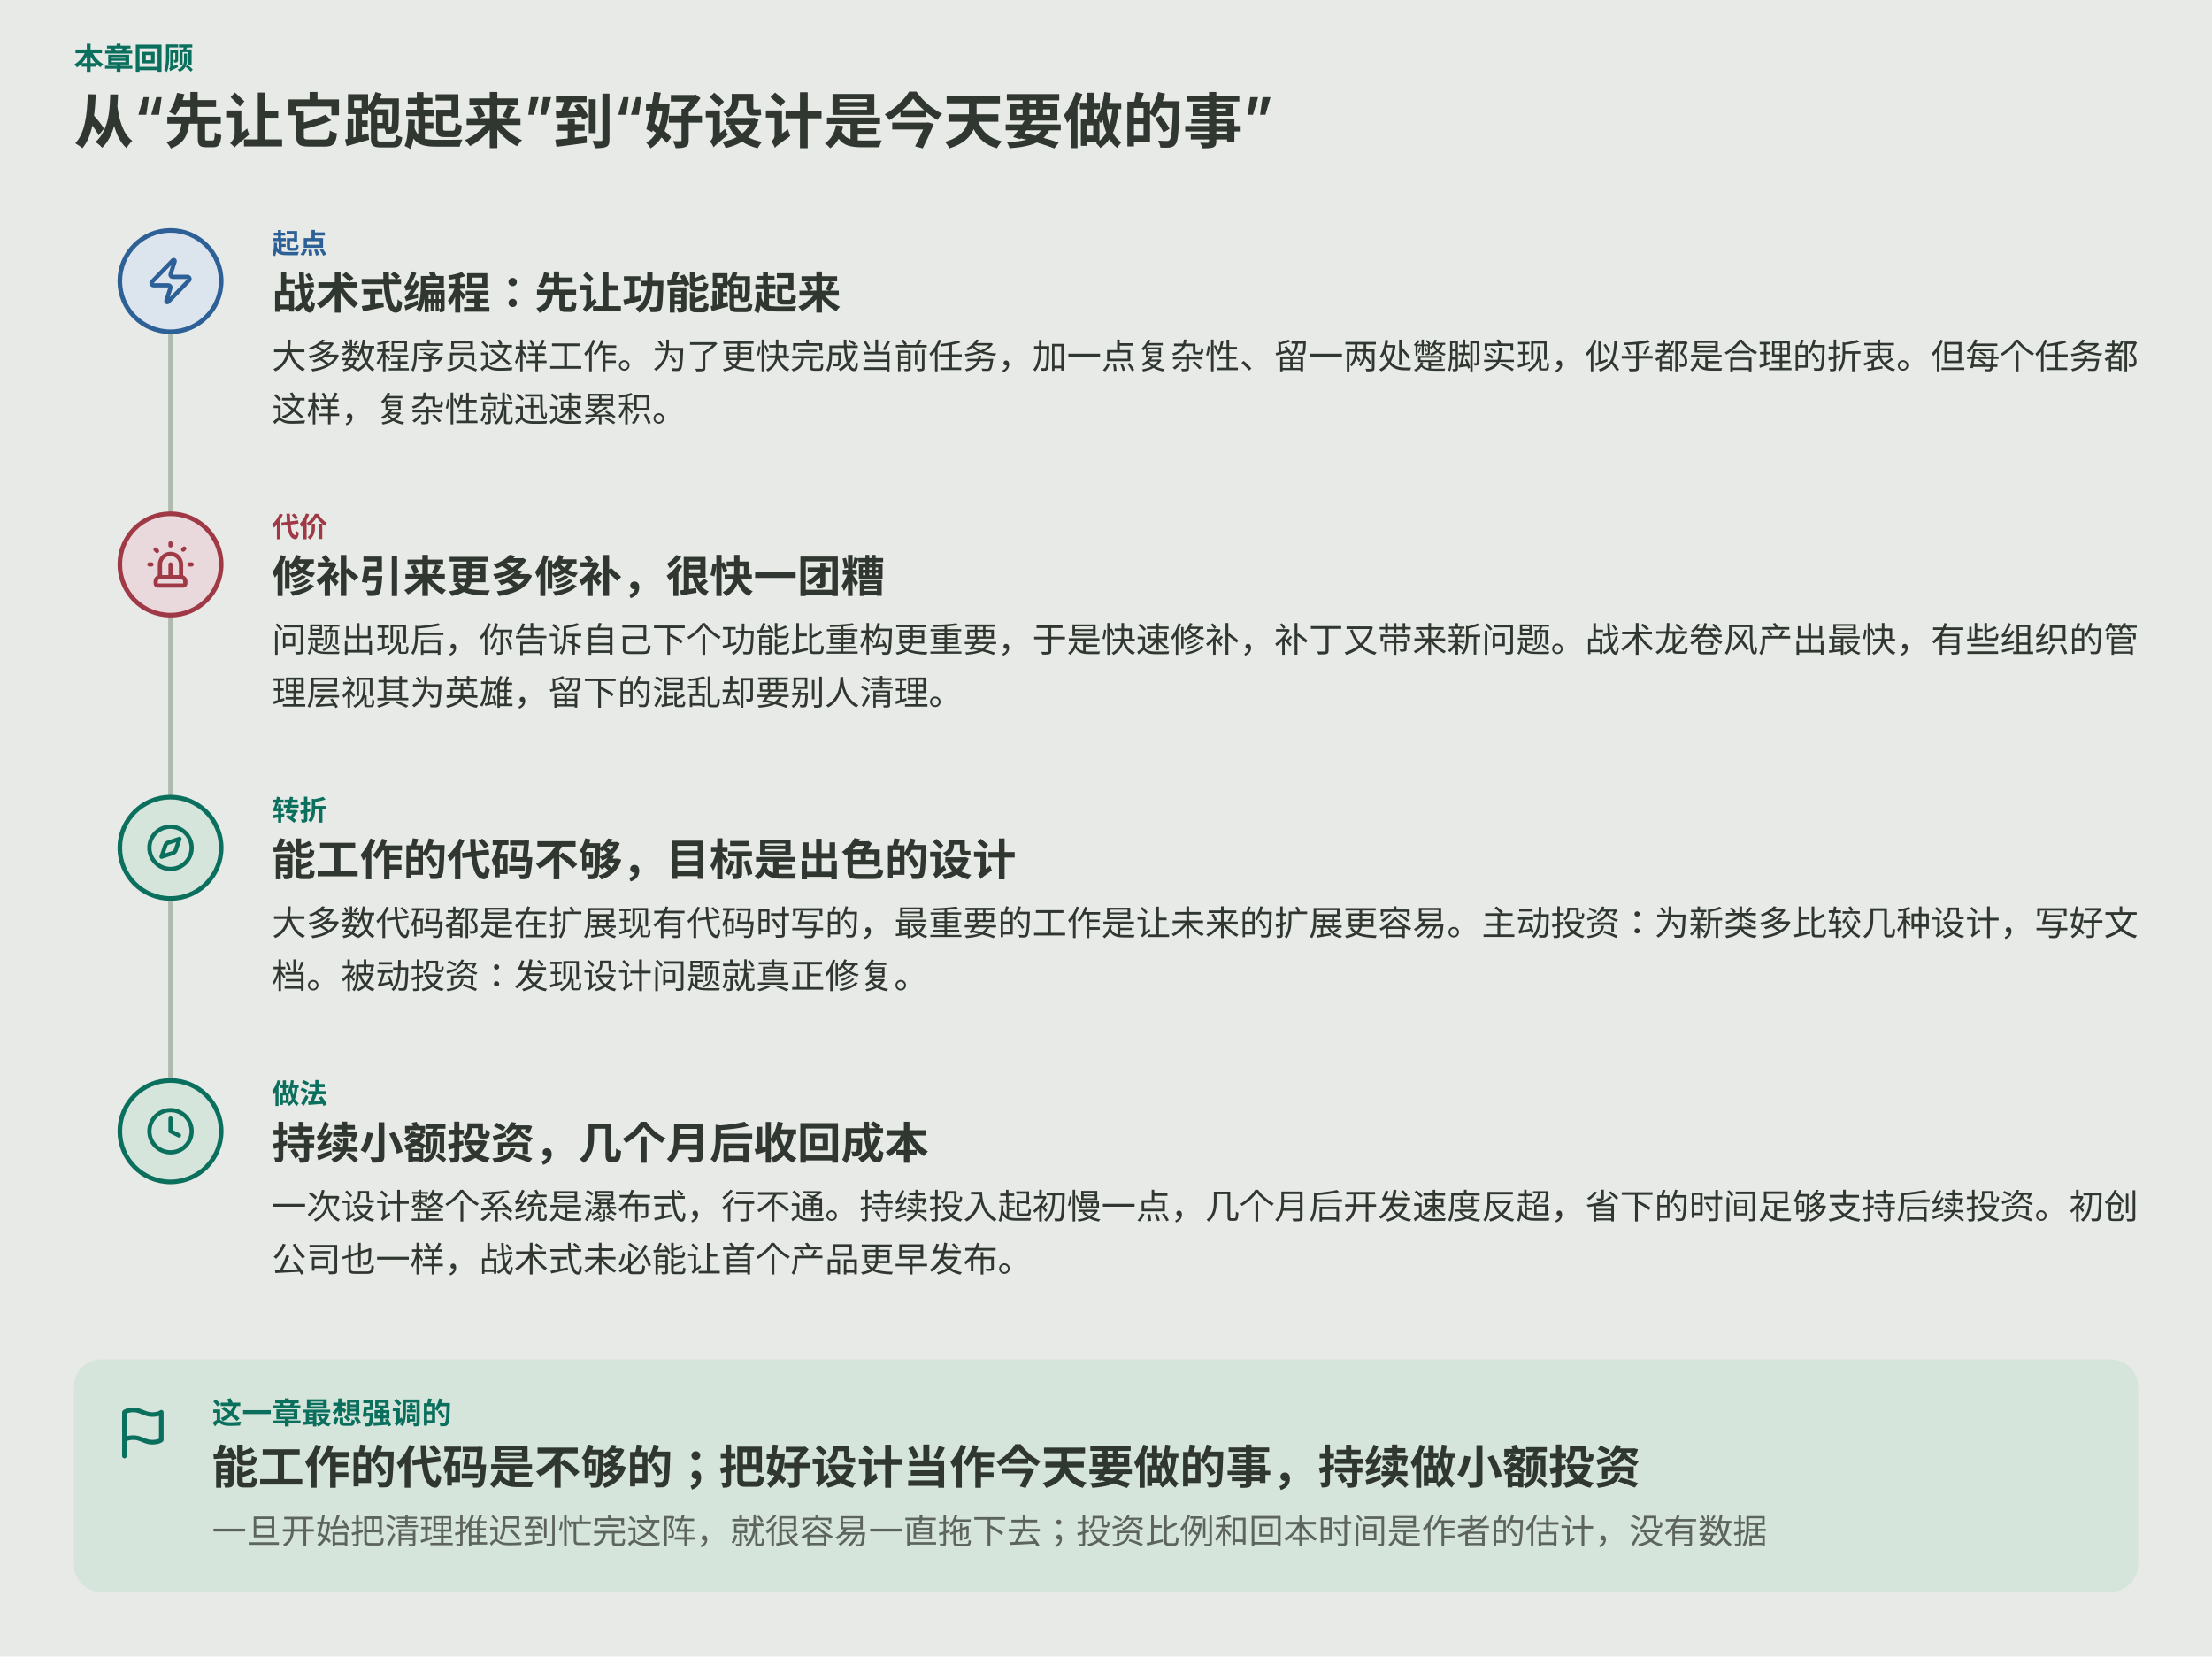
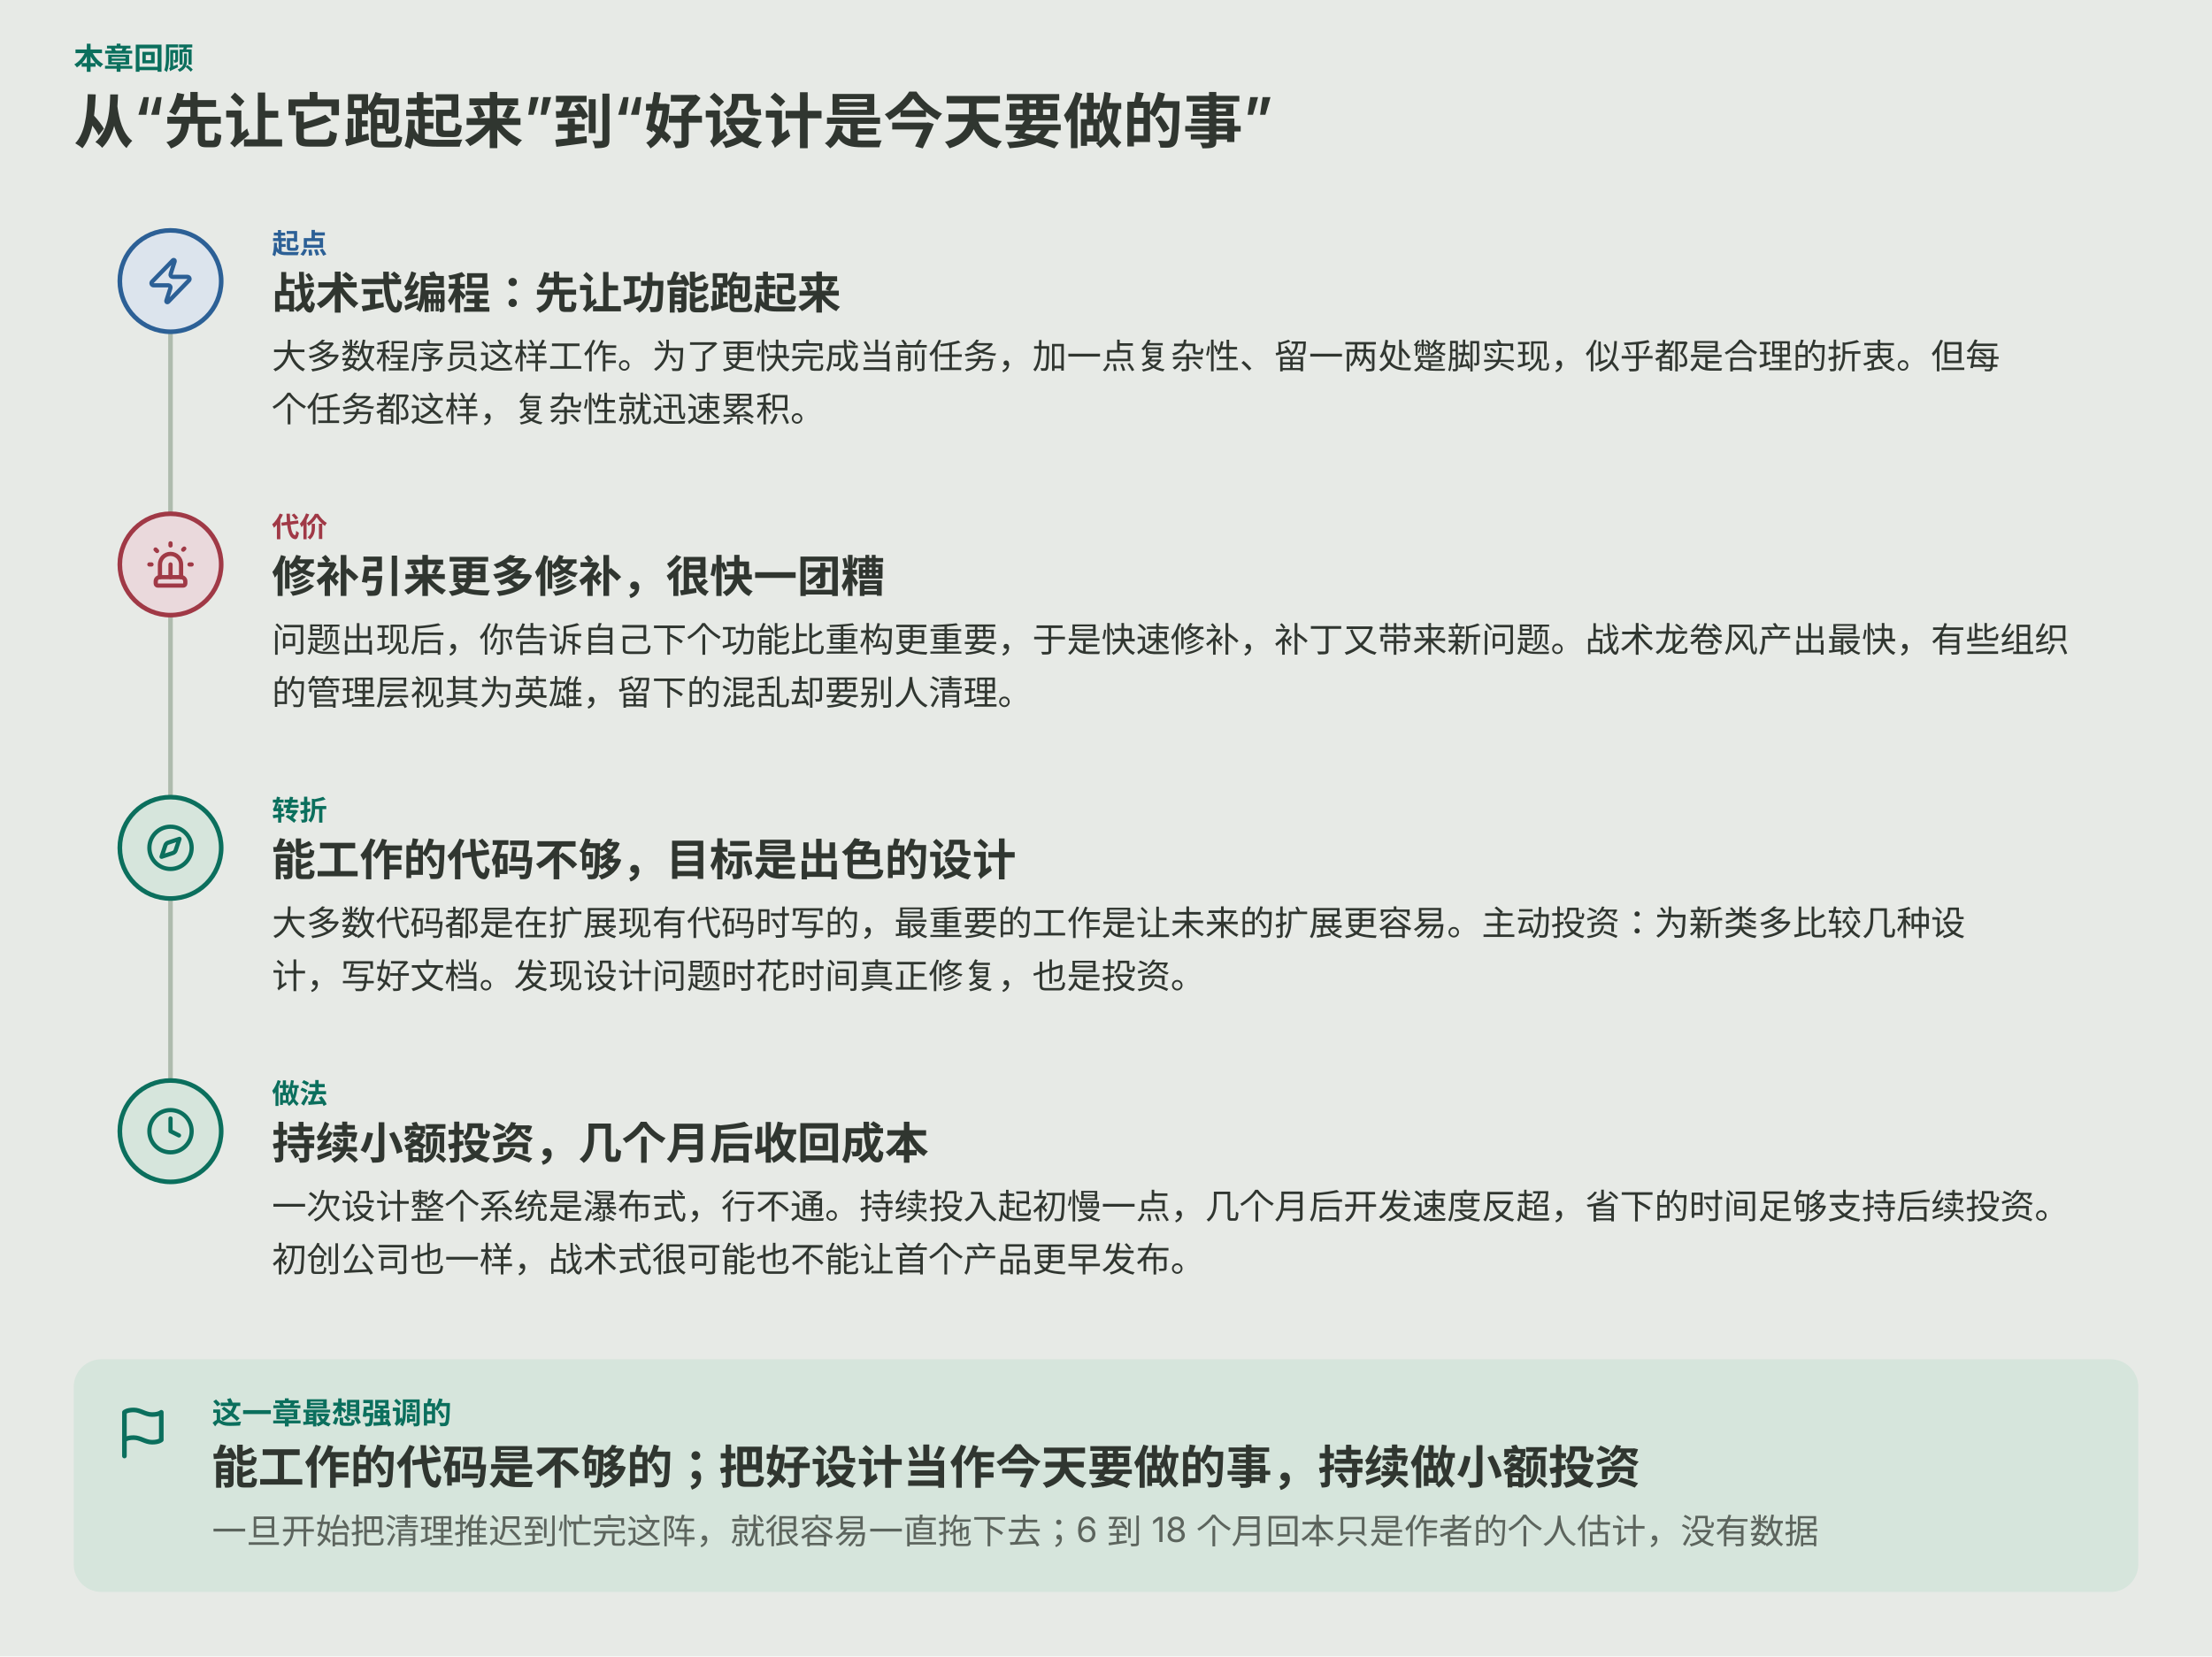
<svg xmlns="http://www.w3.org/2000/svg" viewBox="0 0 960 719" role="img" aria-labelledby="ch03-story-title ch03-story-desc">
  <rect width="960" height="719" fill="var(--diagram-bg,#e7eae6)" />
  <g font-family="system-ui,-apple-system,'PingFang SC','Microsoft YaHei',sans-serif" fill="var(--diagram-ink,#303630)">
    <text x="32.0" y="30.0" font-size="13" font-weight="600" fill="var(--diagram-primary,#0b6f5d)">本章回顾</text>
    <path d="M74 144 V 469" fill="none" stroke="var(--diagram-line,#aebbad)" stroke-width="2" />
    <text x="32.0" y="62.0" font-size="26" font-weight="600">从“先让它跑起来”到“好设计是今天要做的事”</text>
    <circle cx="74.0" cy="122.0" r="22" fill="var(--diagram-secondary-soft,#dce4ed)" stroke="var(--diagram-secondary,#2c6096)" stroke-width="2" />
    <g transform="translate(63.0,111.0) scale(0.917)" fill="none" stroke="var(--diagram-secondary,#2c6096)" stroke-width="2" stroke-linecap="round" stroke-linejoin="round">
      <path d="M4 14a1 1 0 0 1-.78-1.63l9.9-10.2a.5.5 0 0 1 .86.46l-1.92 6.02A1 1 0 0 0 13 10h7a1 1 0 0 1 .78 1.63l-9.9 10.2a.5.5 0 0 1-.86-.46l1.92-6.02A1 1 0 0 0 11 14z" />
    </g>
    <text x="118.0" y="110.0" font-size="12" font-weight="600" fill="var(--diagram-secondary,#2c6096)">起点</text>
    <text x="118.0" y="134.0" font-size="19" font-weight="600">战术式编程：先让功能跑起来</text>
-     <text x="118.0" y="160.0" font-size="15">大多数程序员这样工作。为了更快完成当前任务，加一点复杂性、留一两处蹩脚实现，似乎都是合理的折衷。但每个任务都</text>
-     <text x="118.0" y="183.0" font-size="15">这样，复杂性就迅速累积。</text>
+     <text x="118.0" y="160.0" font-size="15">大多数程序员这样工作。为了更快完成当前任务，加一点复杂性、留一两处蹩脚实现，似乎都是合理的折衷。但每</text>
+     <text x="118.0" y="183.0" font-size="15">个任务都这样，复杂性就迅速累积。</text>
    <circle cx="74.0" cy="245.0" r="22" fill="var(--diagram-danger-soft,#ead9dc)" stroke="var(--diagram-danger,#a03946)" stroke-width="2" />
    <g transform="translate(63.0,234.0) scale(0.917)" fill="none" stroke="var(--diagram-danger,#a03946)" stroke-width="2" stroke-linecap="round" stroke-linejoin="round">
      <path d="M7 18v-6a5 5 0 1 1 10 0v6" />
      <path d="M5 21a1 1 0 0 0 1 1h12a1 1 0 0 0 1-1v-1a2 2 0 0 0-2-2H7a2 2 0 0 0-2 2z" />
      <path d="M21 12h1" />
      <path d="M18.5 4.5 18 5" />
      <path d="M2 12h1" />
      <path d="M12 2v1" />
      <path d="m4.929 4.929.707.707" />
      <path d="M12 12v6" />
    </g>
    <text x="118.0" y="233.0" font-size="12" font-weight="600" fill="var(--diagram-danger,#a03946)">代价</text>
    <text x="118.0" y="257.0" font-size="19" font-weight="600">修补引来更多修补，很快一团糟</text>
-     <text x="118.0" y="283.0" font-size="15">问题出现后，你告诉自己下个功能比重构更重要，于是快速修补，补丁又带来新问题。战术龙卷风产出最快，有些组织的管</text>
-     <text x="118.0" y="306.0" font-size="15">理层视其为英雄，留下的混乱却要别人清理。</text>
+     <text x="118.0" y="283.0" font-size="15">问题出现后，你告诉自己下个功能比重构更重要，于是快速修补，补丁又带来新问题。战术龙卷风产出最快，有些组织</text>
+     <text x="118.0" y="306.0" font-size="15">的管理层视其为英雄，留下的混乱却要别人清理。</text>
    <circle cx="74.0" cy="368.0" r="22" fill="var(--diagram-primary-soft,#d6e5dc)" stroke="var(--diagram-primary,#0b6f5d)" stroke-width="2" />
    <g transform="translate(63.0,357.0) scale(0.917)" fill="none" stroke="var(--diagram-primary,#0b6f5d)" stroke-width="2" stroke-linecap="round" stroke-linejoin="round">
      <path d="m16.24 7.76-1.804 5.411a2 2 0 0 1-1.265 1.265L7.76 16.24l1.804-5.411a2 2 0 0 1 1.265-1.265z" />
      <circle cx="12" cy="12" r="10" />
    </g>
    <text x="118.0" y="356.0" font-size="12" font-weight="600" fill="var(--diagram-primary,#0b6f5d)">转折</text>
    <text x="118.0" y="380.0" font-size="19" font-weight="600">能工作的代码不够，目标是出色的设计</text>
-     <text x="118.0" y="406.0" font-size="15">大多数代码都是在扩展现有代码时写的，最重要的工作是让未来的扩展更容易。主动投资：为新类多比较几种设计，写好文</text>
-     <text x="118.0" y="429.0" font-size="15">档。被动投资：发现设计问题就真正修复。</text>
+     <text x="118.0" y="406.0" font-size="15">大多数代码都是在扩展现有代码时写的，最重要的工作是让未来的扩展更容易。主动投资：为新类多比较几种设</text>
+     <text x="118.0" y="429.0" font-size="15">计，写好文档。发现设计问题时花时间真正修复，也是投资。</text>
    <circle cx="74.0" cy="491.0" r="22" fill="var(--diagram-primary-soft,#d6e5dc)" stroke="var(--diagram-primary,#0b6f5d)" stroke-width="2" />
    <g transform="translate(63.0,480.0) scale(0.917)" fill="none" stroke="var(--diagram-primary,#0b6f5d)" stroke-width="2" stroke-linecap="round" stroke-linejoin="round">
      <circle cx="12" cy="12" r="10" />
      <polyline points="12 6 12 12 16 14" />
    </g>
    <text x="118.0" y="479.0" font-size="12" font-weight="600" fill="var(--diagram-primary,#0b6f5d)">做法</text>
    <text x="118.0" y="503.0" font-size="19" font-weight="600">持续小额投资，几个月后收回成本</text>
-     <text x="118.0" y="529.0" font-size="15">一次设计整个系统是瀑布式，行不通。持续投入起初慢一点，几个月后开发速度反超，省下的时间足够支持后续投资。初创</text>
-     <text x="118.0" y="552.0" font-size="15">公司也一样，战术式未必能让首个产品更早发布。</text>
+     <text x="118.0" y="529.0" font-size="15">一次设计整个系统是瀑布式，行不通。持续投入起初慢一点，几个月后开发速度反超，省下的时间足够支持后续投资。</text>
+     <text x="118.0" y="552.0" font-size="15">初创公司也一样，战术式很可能也不能让首个产品更早发布。</text>
    <rect x="32.0" y="590.0" width="896.0" height="101.0" rx="12" fill="var(--diagram-primary-soft,#d6e5dc)" />
    <g transform="translate(50.0,610.0) scale(1.000)" fill="none" stroke="var(--diagram-primary,#0b6f5d)" stroke-width="2" stroke-linecap="round" stroke-linejoin="round">
      <path d="M4 15s1-1 4-1 5 2 8 2 4-1 4-1V3s-1 1-4 1-5-2-8-2-4 1-4 1z" />
      <line x1="4" x2="4" y1="22" y2="15" />
    </g>
    <text x="92.0" y="618.0" font-size="13" font-weight="600" fill="var(--diagram-primary,#0b6f5d)">这一章最想强调的</text>
    <text x="92.0" y="644.0" font-size="20" font-weight="600">能工作的代码是不够的；把好设计当作今天要做的事，持续做小额投资</text>
-     <text x="92.0" y="670.0" font-size="15" fill="var(--diagram-muted,#5c645d)">一旦开始把清理推迟到忙完这阵，就很容易一直拖下去；投资比例和回本时间是作者的估计，没有数据</text>
+     <text x="92.0" y="670.0" font-size="15" fill="var(--diagram-muted,#5c645d)">一旦开始把清理推迟到忙完这阵，就很容易一直拖下去；6 到 18 个月回本只是作者的个人估计，没有数据</text>
  </g>
</svg>
